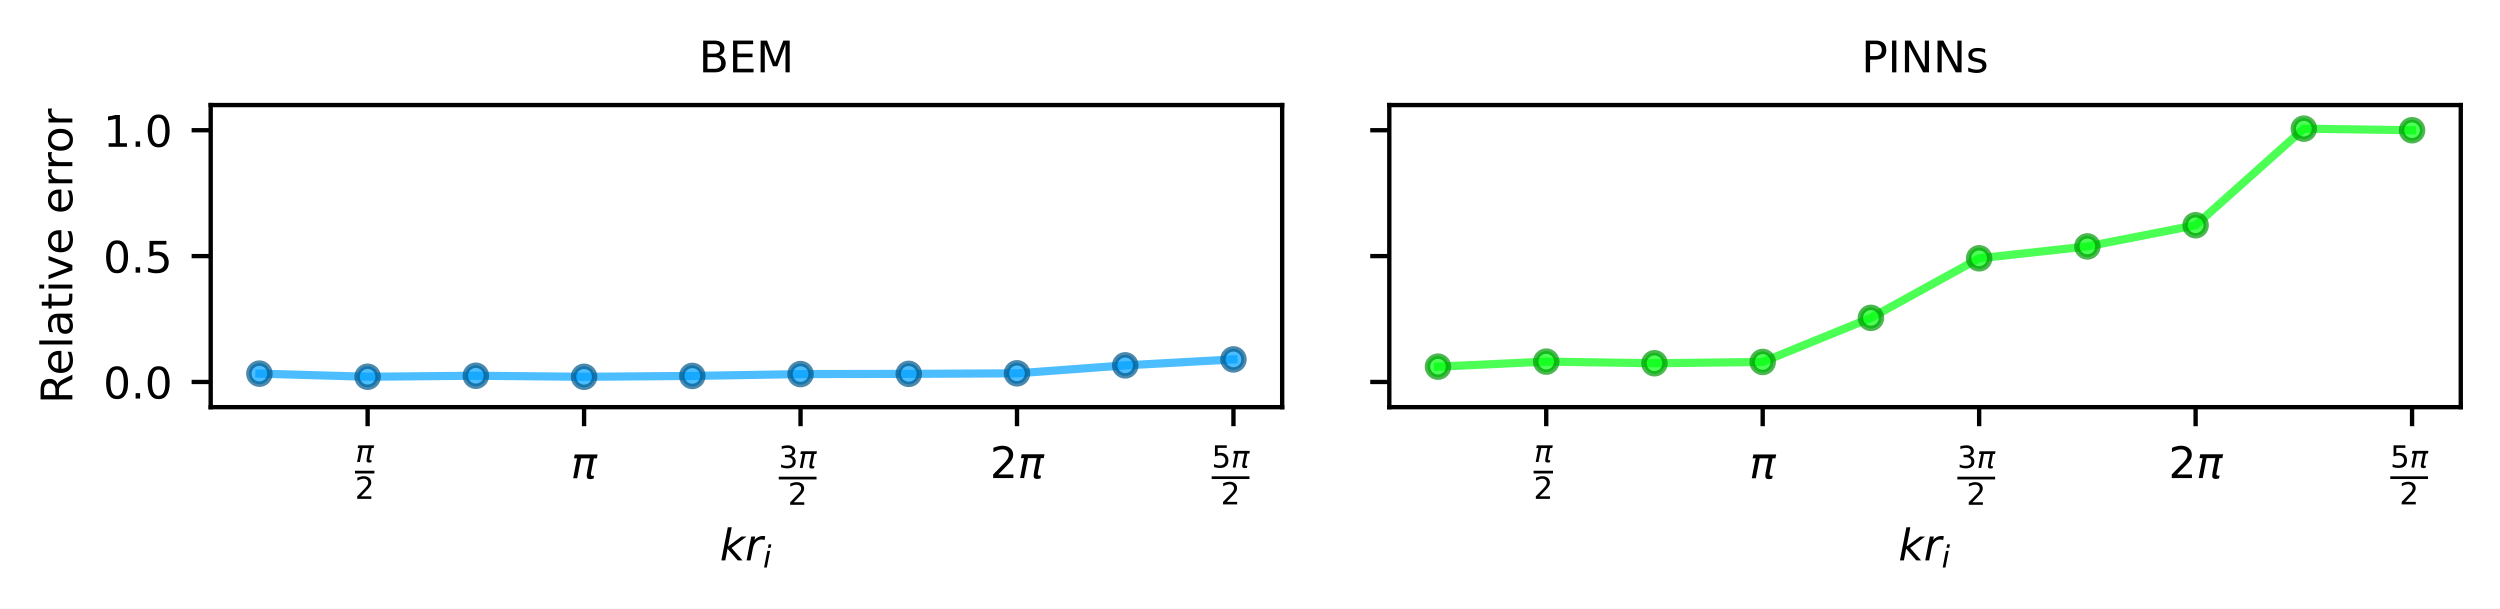
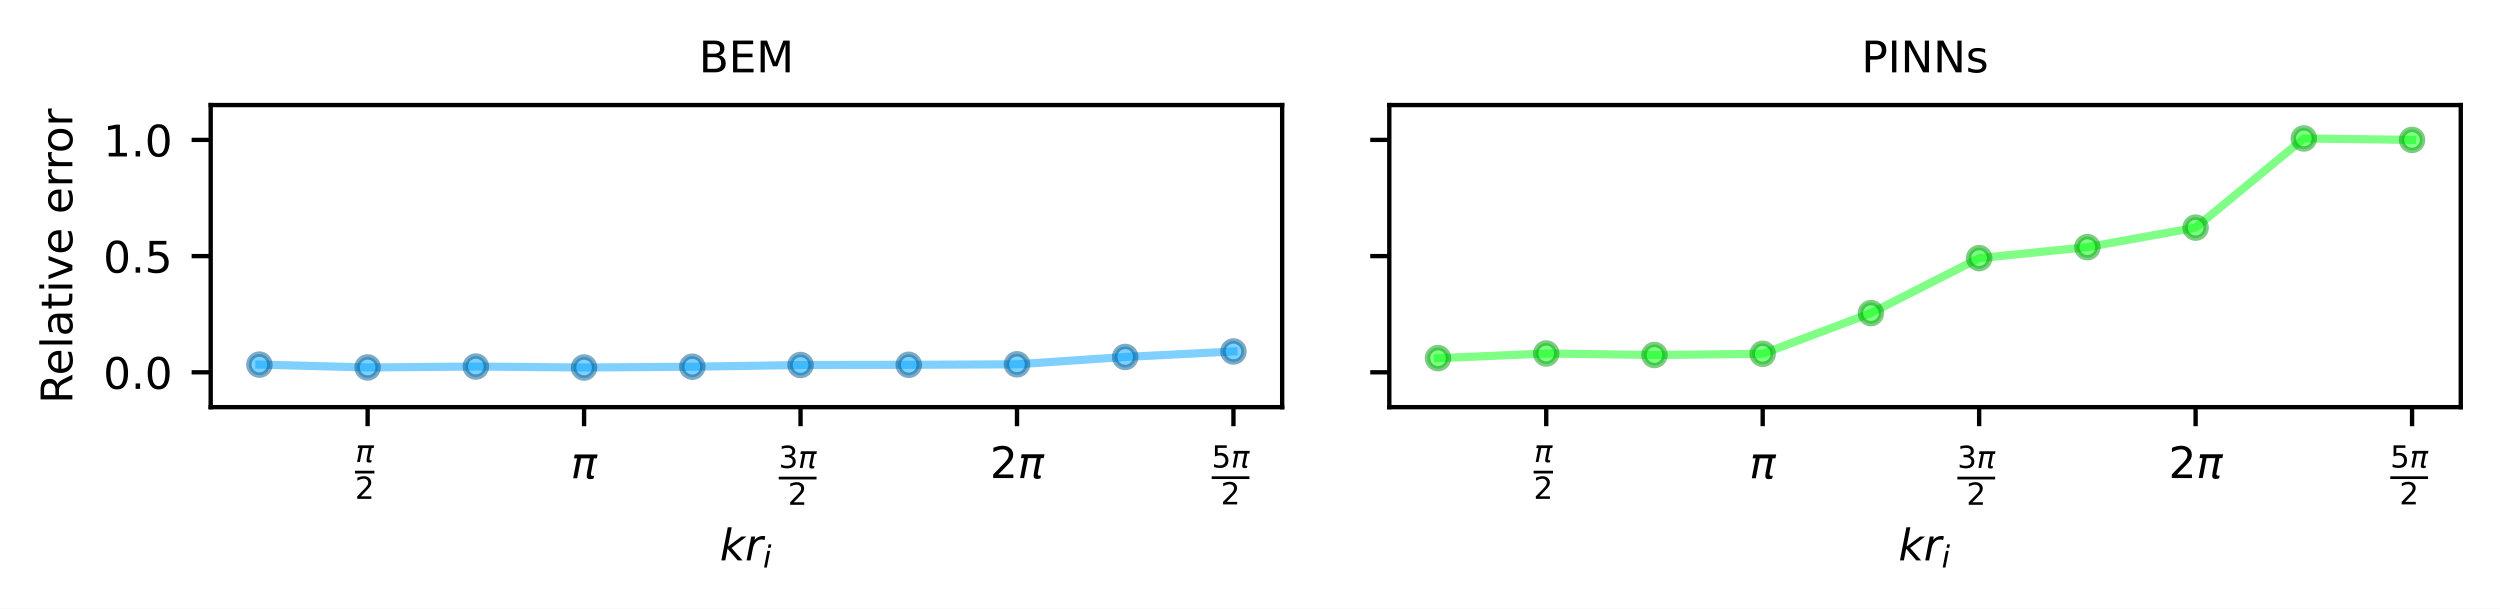
<svg xmlns="http://www.w3.org/2000/svg" xmlns:xlink="http://www.w3.org/1999/xlink" width="458.785pt" height="111.701pt" viewBox="0 0 458.785 111.701" version="1.1">
  <defs>
    <style type="text/css">*{stroke-linejoin: round; stroke-linecap: butt}</style>
  </defs>
  <g id="figure_1">
    <g id="patch_1">
      <path d="M 0 111.701  L 458.785 111.701  L 458.785 0  L 0 0  z " style="fill: #ffffff" />
    </g>
    <g id="axes_1">
      <g id="patch_2">
        <path d="M 38.665 74.719  L 235.294 74.719  L 235.294 19.279  L 38.665 19.279  z " style="fill: #ffffff" />
      </g>
      <g id="line2d_1">
-         <path d="M 47.603 68.569  L 67.464 69.138  L 87.326 68.955  L 107.187 69.147  L 127.049 68.989  L 146.91 68.649  L 166.771 68.61  L 186.633 68.51  L 206.494 67.047  L 226.356 65.956  " clip-path="url(#p83d63724ca)" style="fill: none; stroke: #00a2ff; stroke-opacity: 0.7; stroke-width: 1.5; stroke-linecap: square" />
+         <path d="M 47.603 66.909  L 67.464 67.435  L 87.326 67.266  L 107.187 67.444  L 127.049 67.297  L 146.91 66.983  L 166.771 66.947  L 186.633 66.855  L 206.494 65.505  L 226.356 64.498  " clip-path="url(#p2b4eb6dd95)" style="fill: none; stroke: #00a2ff; stroke-opacity: 0.5; stroke-width: 1.5; stroke-linecap: square" />
      </g>
      <g id="matplotlib.axis_1">
        <g id="xtick_1">
          <g id="line2d_2">
            <defs>
-               <path id="m0027dcd710" d="M 0 0  L 0 3.5  " style="stroke: #000000; stroke-width: 0.8" />
+               <path id="mf0b4c2362c" d="M 0 0  L 0 3.5  " style="stroke: #000000; stroke-width: 0.8" />
            </defs>
            <g>
-               <use xlink:href="#m0027dcd710" x="67.464" y="74.719" style="stroke: #000000; stroke-width: 0.8" />
+               <use xlink:href="#mf0b4c2362c" x="67.464" y="74.719" style="stroke: #000000; stroke-width: 0.8" />
            </g>
          </g>
          <g id="text_1">
            <g transform="translate(65.14413 88.43875) scale(0.08 -0.08)">
              <defs>
                <path id="DejaVuSans-Oblique-3c0" d="M 584 3500  L 3938 3500  L 3825 2925  L 3384 2925  L 2966 775  Q 2922 550 2981 450  Q 3038 353 3209 353  Q 3256 353 3325 363  Q 3397 369 3419 372  L 3338 -44  Q 3222 -84 3103 -103  Q 2981 -122 2866 -122  Q 2491 -122 2388 81  Q 2284 288 2391 838  L 2797 2925  L 1506 2925  L 938 0  L 350 0  L 919 2925  L 472 2925  L 584 3500  z " transform="scale(0.015625)" />
                <path id="DejaVuSans-32" d="M 1228 531  L 3431 531  L 3431 0  L 469 0  L 469 531  Q 828 903 1448 1529  Q 2069 2156 2228 2338  Q 2531 2678 2651 2914  Q 2772 3150 2772 3378  Q 2772 3750 2511 3984  Q 2250 4219 1831 4219  Q 1534 4219 1204 4116  Q 875 4013 500 3803  L 500 4441  Q 881 4594 1212 4672  Q 1544 4750 1819 4750  Q 2544 4750 2975 4387  Q 3406 4025 3406 3419  Q 3406 3131 3298 2873  Q 3191 2616 2906 2266  Q 2828 2175 2409 1742  Q 1991 1309 1228 531  z " transform="scale(0.015625)" />
              </defs>
              <use xlink:href="#DejaVuSans-Oblique-3c0" transform="translate(1 45.71875) scale(0.7)" />
              <use xlink:href="#DejaVuSans-32" transform="translate(0 -38.81875) scale(0.7)" />
              <path d="M 0 19.384  L 0 25.634  L 44.536 25.634  L 44.536 19.384  L 0 19.384  z " />
            </g>
          </g>
        </g>
        <g id="xtick_2">
          <g id="line2d_3">
            <g>
-               <use xlink:href="#m0027dcd710" x="107.187" y="74.719" style="stroke: #000000; stroke-width: 0.8" />
+               <use xlink:href="#mf0b4c2362c" x="107.187" y="74.719" style="stroke: #000000; stroke-width: 0.8" />
            </g>
          </g>
          <g id="text_2">
            <g transform="translate(104.7471 87.7975) scale(0.08 -0.08)">
              <use xlink:href="#DejaVuSans-Oblique-3c0" transform="translate(0 0.3125)" />
            </g>
          </g>
        </g>
        <g id="xtick_3">
          <g id="line2d_4">
            <g>
-               <use xlink:href="#m0027dcd710" x="146.91" y="74.719" style="stroke: #000000; stroke-width: 0.8" />
+               <use xlink:href="#mf0b4c2362c" x="146.91" y="74.719" style="stroke: #000000; stroke-width: 0.8" />
            </g>
          </g>
          <g id="text_3">
            <g transform="translate(142.91 89.55875) scale(0.08 -0.08)">
              <defs>
                <path id="DejaVuSans-33" d="M 2597 2516  Q 3050 2419 3304 2112  Q 3559 1806 3559 1356  Q 3559 666 3084 287  Q 2609 -91 1734 -91  Q 1441 -91 1130 -33  Q 819 25 488 141  L 488 750  Q 750 597 1062 519  Q 1375 441 1716 441  Q 2309 441 2620 675  Q 2931 909 2931 1356  Q 2931 1769 2642 2001  Q 2353 2234 1838 2234  L 1294 2234  L 1294 2753  L 1863 2753  Q 2328 2753 2575 2939  Q 2822 3125 2822 3475  Q 2822 3834 2567 4026  Q 2313 4219 1838 4219  Q 1578 4219 1281 4162  Q 984 4106 628 3988  L 628 4550  Q 988 4650 1302 4700  Q 1616 4750 1894 4750  Q 2613 4750 3031 4423  Q 3450 4097 3450 3541  Q 3450 3153 3228 2886  Q 3006 2619 2597 2516  z " transform="scale(0.015625)" />
              </defs>
              <use xlink:href="#DejaVuSans-33" transform="translate(0 46.04688) scale(0.7)" />
              <use xlink:href="#DejaVuSans-Oblique-3c0" transform="translate(44.53613 46.04688) scale(0.7)" />
              <use xlink:href="#DejaVuSans-32" transform="translate(21 -38.49063) scale(0.7)" />
              <path d="M 0 19.712  L 0 25.962  L 86.68 25.962  L 86.68 19.712  L 0 19.712  z " />
            </g>
          </g>
        </g>
        <g id="xtick_4">
          <g id="line2d_5">
            <g>
-               <use xlink:href="#m0027dcd710" x="186.633" y="74.719" style="stroke: #000000; stroke-width: 0.8" />
+               <use xlink:href="#mf0b4c2362c" x="186.633" y="74.719" style="stroke: #000000; stroke-width: 0.8" />
            </g>
          </g>
          <g id="text_4">
            <g transform="translate(181.673 87.7975) scale(0.08 -0.08)">
              <use xlink:href="#DejaVuSans-32" transform="translate(0 0.78125)" />
              <use xlink:href="#DejaVuSans-Oblique-3c0" transform="translate(63.62305 0.78125)" />
            </g>
          </g>
        </g>
        <g id="xtick_5">
          <g id="line2d_6">
            <g>
-               <use xlink:href="#m0027dcd710" x="226.356" y="74.719" style="stroke: #000000; stroke-width: 0.8" />
+               <use xlink:href="#mf0b4c2362c" x="226.356" y="74.719" style="stroke: #000000; stroke-width: 0.8" />
            </g>
          </g>
          <g id="text_5">
            <g transform="translate(222.3559 89.47875) scale(0.08 -0.08)">
              <defs>
                <path id="DejaVuSans-35" d="M 691 4666  L 3169 4666  L 3169 4134  L 1269 4134  L 1269 2991  Q 1406 3038 1543 3061  Q 1681 3084 1819 3084  Q 2600 3084 3056 2656  Q 3513 2228 3513 1497  Q 3513 744 3044 326  Q 2575 -91 1722 -91  Q 1428 -91 1123 -41  Q 819 9 494 109  L 494 744  Q 775 591 1075 516  Q 1375 441 1709 441  Q 2250 441 2565 725  Q 2881 1009 2881 1497  Q 2881 1984 2565 2268  Q 2250 2553 1709 2553  Q 1456 2553 1204 2497  Q 953 2441 691 2322  L 691 4666  z " transform="scale(0.015625)" />
              </defs>
              <use xlink:href="#DejaVuSans-35" transform="translate(0 45.96563) scale(0.7)" />
              <use xlink:href="#DejaVuSans-Oblique-3c0" transform="translate(44.53613 45.96563) scale(0.7)" />
              <use xlink:href="#DejaVuSans-32" transform="translate(21 -38.57187) scale(0.7)" />
              <path d="M 0 19.631  L 0 25.881  L 86.68 25.881  L 86.68 19.631  L 0 19.631  z " />
            </g>
          </g>
        </g>
        <g id="text_6">
          <g transform="translate(132.0993 102.8375) scale(0.08 -0.08)">
            <defs>
              <path id="DejaVuSans-Oblique-6b" d="M 1172 4863  L 1747 4863  L 1197 2028  L 3169 3500  L 3916 3500  L 1716 1825  L 3322 0  L 2625 0  L 1131 1709  L 800 0  L 225 0  L 1172 4863  z " transform="scale(0.015625)" />
              <path id="DejaVuSans-Oblique-72" d="M 2853 2969  Q 2766 3016 2653 3041  Q 2541 3066 2413 3066  Q 1953 3066 1609 2717  Q 1266 2369 1153 1784  L 800 0  L 225 0  L 909 3500  L 1484 3500  L 1375 2956  Q 1603 3259 1920 3421  Q 2238 3584 2597 3584  Q 2691 3584 2781 3573  Q 2872 3563 2963 3538  L 2853 2969  z " transform="scale(0.015625)" />
              <path id="DejaVuSans-Oblique-69" d="M 1172 4863  L 1747 4863  L 1606 4134  L 1031 4134  L 1172 4863  z M 909 3500  L 1484 3500  L 800 0  L 225 0  L 909 3500  z " transform="scale(0.015625)" />
            </defs>
            <use xlink:href="#DejaVuSans-Oblique-6b" transform="translate(0 0.015625)" />
            <use xlink:href="#DejaVuSans-Oblique-72" transform="translate(57.91016 0.015625)" />
            <use xlink:href="#DejaVuSans-Oblique-69" transform="translate(99.02344 -16.39062) scale(0.7)" />
          </g>
        </g>
      </g>
      <g id="matplotlib.axis_2">
        <g id="ytick_1">
          <g id="line2d_7">
            <defs>
-               <path id="me4d49abcf4" d="M 0 0  L -3.5 0  " style="stroke: #000000; stroke-width: 0.8" />
+               <path id="m0008bb43d4" d="M 0 0  L -3.5 0  " style="stroke: #000000; stroke-width: 0.8" />
            </defs>
            <g>
-               <use xlink:href="#me4d49abcf4" x="38.665" y="70.099" style="stroke: #000000; stroke-width: 0.8" />
+               <use xlink:href="#m0008bb43d4" x="38.665" y="68.322" style="stroke: #000000; stroke-width: 0.8" />
            </g>
          </g>
          <g id="text_7">
-             <g transform="translate(18.9425 73.13813) scale(0.08 -0.08)">
+             <g transform="translate(18.9425 71.3612) scale(0.08 -0.08)">
              <defs>
                <path id="DejaVuSans-30" d="M 2034 4250  Q 1547 4250 1301 3770  Q 1056 3291 1056 2328  Q 1056 1369 1301 889  Q 1547 409 2034 409  Q 2525 409 2770 889  Q 3016 1369 3016 2328  Q 3016 3291 2770 3770  Q 2525 4250 2034 4250  z M 2034 4750  Q 2819 4750 3233 4129  Q 3647 3509 3647 2328  Q 3647 1150 3233 529  Q 2819 -91 2034 -91  Q 1250 -91 836 529  Q 422 1150 422 2328  Q 422 3509 836 4129  Q 1250 4750 2034 4750  z " transform="scale(0.015625)" />
                <path id="DejaVuSans-2e" d="M 684 794  L 1344 794  L 1344 0  L 684 0  L 684 794  z " transform="scale(0.015625)" />
              </defs>
              <use xlink:href="#DejaVuSans-30" />
              <use xlink:href="#DejaVuSans-2e" x="63.623" />
              <use xlink:href="#DejaVuSans-30" x="95.41" />
            </g>
          </g>
        </g>
        <g id="ytick_2">
          <g id="line2d_8">
            <g>
-               <use xlink:href="#me4d49abcf4" x="38.665" y="46.999" style="stroke: #000000; stroke-width: 0.8" />
+               <use xlink:href="#m0008bb43d4" x="38.665" y="46.999" style="stroke: #000000; stroke-width: 0.8" />
            </g>
          </g>
          <g id="text_8">
            <g transform="translate(18.9425 50.03813) scale(0.08 -0.08)">
              <use xlink:href="#DejaVuSans-30" />
              <use xlink:href="#DejaVuSans-2e" x="63.623" />
              <use xlink:href="#DejaVuSans-35" x="95.41" />
            </g>
          </g>
        </g>
        <g id="ytick_3">
          <g id="line2d_9">
            <g>
-               <use xlink:href="#me4d49abcf4" x="38.665" y="23.899" style="stroke: #000000; stroke-width: 0.8" />
+               <use xlink:href="#m0008bb43d4" x="38.665" y="25.676" style="stroke: #000000; stroke-width: 0.8" />
            </g>
          </g>
          <g id="text_9">
-             <g transform="translate(18.9425 26.93812) scale(0.08 -0.08)">
+             <g transform="translate(18.9425 28.71505) scale(0.08 -0.08)">
              <defs>
                <path id="DejaVuSans-31" d="M 794 531  L 1825 531  L 1825 4091  L 703 3866  L 703 4441  L 1819 4666  L 2450 4666  L 2450 531  L 3481 531  L 3481 0  L 794 0  L 794 531  z " transform="scale(0.015625)" />
              </defs>
              <use xlink:href="#DejaVuSans-31" />
              <use xlink:href="#DejaVuSans-2e" x="63.623" />
              <use xlink:href="#DejaVuSans-30" x="95.41" />
            </g>
          </g>
        </g>
        <g id="text_10">
          <g transform="translate(13.27875 74.08312) rotate(-90) scale(0.08 -0.08)">
            <defs>
              <path id="DejaVuSans-52" d="M 2841 2188  Q 3044 2119 3236 1894  Q 3428 1669 3622 1275  L 4263 0  L 3584 0  L 2988 1197  Q 2756 1666 2539 1819  Q 2322 1972 1947 1972  L 1259 1972  L 1259 0  L 628 0  L 628 4666  L 2053 4666  Q 2853 4666 3247 4331  Q 3641 3997 3641 3322  Q 3641 2881 3436 2590  Q 3231 2300 2841 2188  z M 1259 4147  L 1259 2491  L 2053 2491  Q 2509 2491 2742 2702  Q 2975 2913 2975 3322  Q 2975 3731 2742 3939  Q 2509 4147 2053 4147  L 1259 4147  z " transform="scale(0.015625)" />
              <path id="DejaVuSans-65" d="M 3597 1894  L 3597 1613  L 953 1613  Q 991 1019 1311 708  Q 1631 397 2203 397  Q 2534 397 2845 478  Q 3156 559 3463 722  L 3463 178  Q 3153 47 2828 -22  Q 2503 -91 2169 -91  Q 1331 -91 842 396  Q 353 884 353 1716  Q 353 2575 817 3079  Q 1281 3584 2069 3584  Q 2775 3584 3186 3129  Q 3597 2675 3597 1894  z M 3022 2063  Q 3016 2534 2758 2815  Q 2500 3097 2075 3097  Q 1594 3097 1305 2825  Q 1016 2553 972 2059  L 3022 2063  z " transform="scale(0.015625)" />
              <path id="DejaVuSans-6c" d="M 603 4863  L 1178 4863  L 1178 0  L 603 0  L 603 4863  z " transform="scale(0.015625)" />
              <path id="DejaVuSans-61" d="M 2194 1759  Q 1497 1759 1228 1600  Q 959 1441 959 1056  Q 959 750 1161 570  Q 1363 391 1709 391  Q 2188 391 2477 730  Q 2766 1069 2766 1631  L 2766 1759  L 2194 1759  z M 3341 1997  L 3341 0  L 2766 0  L 2766 531  Q 2569 213 2275 61  Q 1981 -91 1556 -91  Q 1019 -91 701 211  Q 384 513 384 1019  Q 384 1609 779 1909  Q 1175 2209 1959 2209  L 2766 2209  L 2766 2266  Q 2766 2663 2505 2880  Q 2244 3097 1772 3097  Q 1472 3097 1187 3025  Q 903 2953 641 2809  L 641 3341  Q 956 3463 1253 3523  Q 1550 3584 1831 3584  Q 2591 3584 2966 3190  Q 3341 2797 3341 1997  z " transform="scale(0.015625)" />
              <path id="DejaVuSans-74" d="M 1172 4494  L 1172 3500  L 2356 3500  L 2356 3053  L 1172 3053  L 1172 1153  Q 1172 725 1289 603  Q 1406 481 1766 481  L 2356 481  L 2356 0  L 1766 0  Q 1100 0 847 248  Q 594 497 594 1153  L 594 3053  L 172 3053  L 172 3500  L 594 3500  L 594 4494  L 1172 4494  z " transform="scale(0.015625)" />
              <path id="DejaVuSans-69" d="M 603 3500  L 1178 3500  L 1178 0  L 603 0  L 603 3500  z M 603 4863  L 1178 4863  L 1178 4134  L 603 4134  L 603 4863  z " transform="scale(0.015625)" />
              <path id="DejaVuSans-76" d="M 191 3500  L 800 3500  L 1894 563  L 2988 3500  L 3597 3500  L 2284 0  L 1503 0  L 191 3500  z " transform="scale(0.015625)" />
              <path id="DejaVuSans-20" transform="scale(0.015625)" />
              <path id="DejaVuSans-72" d="M 2631 2963  Q 2534 3019 2420 3045  Q 2306 3072 2169 3072  Q 1681 3072 1420 2755  Q 1159 2438 1159 1844  L 1159 0  L 581 0  L 581 3500  L 1159 3500  L 1159 2956  Q 1341 3275 1631 3429  Q 1922 3584 2338 3584  Q 2397 3584 2469 3576  Q 2541 3569 2628 3553  L 2631 2963  z " transform="scale(0.015625)" />
              <path id="DejaVuSans-6f" d="M 1959 3097  Q 1497 3097 1228 2736  Q 959 2375 959 1747  Q 959 1119 1226 758  Q 1494 397 1959 397  Q 2419 397 2687 759  Q 2956 1122 2956 1747  Q 2956 2369 2687 2733  Q 2419 3097 1959 3097  z M 1959 3584  Q 2709 3584 3137 3096  Q 3566 2609 3566 1747  Q 3566 888 3137 398  Q 2709 -91 1959 -91  Q 1206 -91 779 398  Q 353 888 353 1747  Q 353 2609 779 3096  Q 1206 3584 1959 3584  z " transform="scale(0.015625)" />
            </defs>
            <use xlink:href="#DejaVuSans-52" />
            <use xlink:href="#DejaVuSans-65" x="64.982" />
            <use xlink:href="#DejaVuSans-6c" x="126.506" />
            <use xlink:href="#DejaVuSans-61" x="154.289" />
            <use xlink:href="#DejaVuSans-74" x="215.568" />
            <use xlink:href="#DejaVuSans-69" x="254.777" />
            <use xlink:href="#DejaVuSans-76" x="282.561" />
            <use xlink:href="#DejaVuSans-65" x="341.74" />
            <use xlink:href="#DejaVuSans-20" x="403.264" />
            <use xlink:href="#DejaVuSans-65" x="435.051" />
            <use xlink:href="#DejaVuSans-72" x="496.574" />
            <use xlink:href="#DejaVuSans-72" x="535.938" />
            <use xlink:href="#DejaVuSans-6f" x="574.801" />
            <use xlink:href="#DejaVuSans-72" x="635.982" />
          </g>
        </g>
      </g>
      <g id="PathCollection_1">
        <defs>
-           <path id="md3397519d8" d="M 0 1.936  C 0.514 1.936 1.006 1.732 1.369 1.369  C 1.732 1.006 1.936 0.514 1.936 0  C 1.936 -0.514 1.732 -1.006 1.369 -1.369  C 1.006 -1.732 0.514 -1.936 0 -1.936  C -0.514 -1.936 -1.006 -1.732 -1.369 -1.369  C -1.732 -1.006 -1.936 -0.514 -1.936 0  C -1.936 0.514 -1.732 1.006 -1.369 1.369  C -1.006 1.732 -0.514 1.936 0 1.936  z " style="stroke: #00578a; stroke-opacity: 0.7" />
+           <path id="m167687587a" d="M 0 1.936  C 0.514 1.936 1.006 1.732 1.369 1.369  C 1.732 1.006 1.936 0.514 1.936 0  C 1.936 -0.514 1.732 -1.006 1.369 -1.369  C 1.006 -1.732 0.514 -1.936 0 -1.936  C -0.514 -1.936 -1.006 -1.732 -1.369 -1.369  C -1.732 -1.006 -1.936 -0.514 -1.936 0  C -1.936 0.514 -1.732 1.006 -1.369 1.369  C -1.006 1.732 -0.514 1.936 0 1.936  z " style="stroke: #00578a; stroke-opacity: 0.5" />
        </defs>
-         <g clip-path="url(#p83d63724ca)">
-           <use xlink:href="#md3397519d8" x="47.603" y="68.569" style="fill: #00a2ff; fill-opacity: 0.7; stroke: #00578a; stroke-opacity: 0.7" />
-           <use xlink:href="#md3397519d8" x="67.464" y="69.138" style="fill: #00a2ff; fill-opacity: 0.7; stroke: #00578a; stroke-opacity: 0.7" />
-           <use xlink:href="#md3397519d8" x="87.326" y="68.955" style="fill: #00a2ff; fill-opacity: 0.7; stroke: #00578a; stroke-opacity: 0.7" />
-           <use xlink:href="#md3397519d8" x="107.187" y="69.147" style="fill: #00a2ff; fill-opacity: 0.7; stroke: #00578a; stroke-opacity: 0.7" />
-           <use xlink:href="#md3397519d8" x="127.049" y="68.989" style="fill: #00a2ff; fill-opacity: 0.7; stroke: #00578a; stroke-opacity: 0.7" />
-           <use xlink:href="#md3397519d8" x="146.91" y="68.649" style="fill: #00a2ff; fill-opacity: 0.7; stroke: #00578a; stroke-opacity: 0.7" />
-           <use xlink:href="#md3397519d8" x="166.771" y="68.61" style="fill: #00a2ff; fill-opacity: 0.7; stroke: #00578a; stroke-opacity: 0.7" />
-           <use xlink:href="#md3397519d8" x="186.633" y="68.51" style="fill: #00a2ff; fill-opacity: 0.7; stroke: #00578a; stroke-opacity: 0.7" />
-           <use xlink:href="#md3397519d8" x="206.494" y="67.047" style="fill: #00a2ff; fill-opacity: 0.7; stroke: #00578a; stroke-opacity: 0.7" />
-           <use xlink:href="#md3397519d8" x="226.356" y="65.956" style="fill: #00a2ff; fill-opacity: 0.7; stroke: #00578a; stroke-opacity: 0.7" />
+         <g clip-path="url(#p2b4eb6dd95)">
+           <use xlink:href="#m167687587a" x="47.603" y="66.909" style="fill: #00a2ff; fill-opacity: 0.5; stroke: #00578a; stroke-opacity: 0.5" />
+           <use xlink:href="#m167687587a" x="67.464" y="67.435" style="fill: #00a2ff; fill-opacity: 0.5; stroke: #00578a; stroke-opacity: 0.5" />
+           <use xlink:href="#m167687587a" x="87.326" y="67.266" style="fill: #00a2ff; fill-opacity: 0.5; stroke: #00578a; stroke-opacity: 0.5" />
+           <use xlink:href="#m167687587a" x="107.187" y="67.444" style="fill: #00a2ff; fill-opacity: 0.5; stroke: #00578a; stroke-opacity: 0.5" />
+           <use xlink:href="#m167687587a" x="127.049" y="67.297" style="fill: #00a2ff; fill-opacity: 0.5; stroke: #00578a; stroke-opacity: 0.5" />
+           <use xlink:href="#m167687587a" x="146.91" y="66.983" style="fill: #00a2ff; fill-opacity: 0.5; stroke: #00578a; stroke-opacity: 0.5" />
+           <use xlink:href="#m167687587a" x="166.771" y="66.947" style="fill: #00a2ff; fill-opacity: 0.5; stroke: #00578a; stroke-opacity: 0.5" />
+           <use xlink:href="#m167687587a" x="186.633" y="66.855" style="fill: #00a2ff; fill-opacity: 0.5; stroke: #00578a; stroke-opacity: 0.5" />
+           <use xlink:href="#m167687587a" x="206.494" y="65.505" style="fill: #00a2ff; fill-opacity: 0.5; stroke: #00578a; stroke-opacity: 0.5" />
+           <use xlink:href="#m167687587a" x="226.356" y="64.498" style="fill: #00a2ff; fill-opacity: 0.5; stroke: #00578a; stroke-opacity: 0.5" />
        </g>
      </g>
      <g id="patch_3">
        <path d="M 38.665 74.719  L 38.665 19.279  " style="fill: none; stroke: #000000; stroke-width: 0.8; stroke-linejoin: miter; stroke-linecap: square" />
      </g>
      <g id="patch_4">
        <path d="M 235.294 74.719  L 235.294 19.279  " style="fill: none; stroke: #000000; stroke-width: 0.8; stroke-linejoin: miter; stroke-linecap: square" />
      </g>
      <g id="patch_5">
        <path d="M 38.665 74.719  L 235.294 74.719  " style="fill: none; stroke: #000000; stroke-width: 0.8; stroke-linejoin: miter; stroke-linecap: square" />
      </g>
      <g id="patch_6">
        <path d="M 38.665 19.279  L 235.294 19.279  " style="fill: none; stroke: #000000; stroke-width: 0.8; stroke-linejoin: miter; stroke-linecap: square" />
      </g>
      <g id="text_11">
        <g transform="translate(128.2562 13.27875) scale(0.08 -0.08)">
          <defs>
            <path id="DejaVuSans-42" d="M 1259 2228  L 1259 519  L 2272 519  Q 2781 519 3026 730  Q 3272 941 3272 1375  Q 3272 1813 3026 2020  Q 2781 2228 2272 2228  L 1259 2228  z M 1259 4147  L 1259 2741  L 2194 2741  Q 2656 2741 2882 2914  Q 3109 3088 3109 3444  Q 3109 3797 2882 3972  Q 2656 4147 2194 4147  L 1259 4147  z M 628 4666  L 2241 4666  Q 2963 4666 3353 4366  Q 3744 4066 3744 3513  Q 3744 3084 3544 2831  Q 3344 2578 2956 2516  Q 3422 2416 3680 2098  Q 3938 1781 3938 1306  Q 3938 681 3513 340  Q 3088 0 2303 0  L 628 0  L 628 4666  z " transform="scale(0.015625)" />
            <path id="DejaVuSans-45" d="M 628 4666  L 3578 4666  L 3578 4134  L 1259 4134  L 1259 2753  L 3481 2753  L 3481 2222  L 1259 2222  L 1259 531  L 3634 531  L 3634 0  L 628 0  L 628 4666  z " transform="scale(0.015625)" />
            <path id="DejaVuSans-4d" d="M 628 4666  L 1569 4666  L 2759 1491  L 3956 4666  L 4897 4666  L 4897 0  L 4281 0  L 4281 4097  L 3078 897  L 2444 897  L 1241 4097  L 1241 0  L 628 0  L 628 4666  z " transform="scale(0.015625)" />
          </defs>
          <use xlink:href="#DejaVuSans-42" />
          <use xlink:href="#DejaVuSans-45" x="68.604" />
          <use xlink:href="#DejaVuSans-4d" x="131.787" />
        </g>
      </g>
    </g>
    <g id="axes_2">
      <g id="patch_7">
        <path d="M 254.956 74.719  L 451.585 74.719  L 451.585 19.279  L 254.956 19.279  z " style="fill: #ffffff" />
      </g>
      <g id="line2d_10">
-         <path d="M 263.894 67.286  L 283.756 66.362  L 303.617 66.662  L 323.479 66.424  L 343.34 58.332  L 363.201 47.402  L 383.063 45.218  L 402.924 41.336  L 422.786 23.61  L 442.647 23.901  " clip-path="url(#p08909d598a)" style="fill: none; stroke: #00ff0d; stroke-opacity: 0.7; stroke-width: 1.5; stroke-linecap: square" />
+         <path d="M 263.894 65.726  L 283.756 64.872  L 303.617 65.149  L 323.479 64.93  L 343.34 57.46  L 363.201 47.371  L 383.063 45.355  L 402.924 41.772  L 422.786 25.409  L 442.647 25.677  " clip-path="url(#pa7b58b82d7)" style="fill: none; stroke: #00ff0d; stroke-opacity: 0.5; stroke-width: 1.5; stroke-linecap: square" />
      </g>
      <g id="matplotlib.axis_3">
        <g id="xtick_6">
          <g id="line2d_11">
            <g>
-               <use xlink:href="#m0027dcd710" x="283.756" y="74.719" style="stroke: #000000; stroke-width: 0.8" />
+               <use xlink:href="#mf0b4c2362c" x="283.756" y="74.719" style="stroke: #000000; stroke-width: 0.8" />
            </g>
          </g>
          <g id="text_12">
            <g transform="translate(281.4356 88.43875) scale(0.08 -0.08)">
              <use xlink:href="#DejaVuSans-Oblique-3c0" transform="translate(1 45.71875) scale(0.7)" />
              <use xlink:href="#DejaVuSans-32" transform="translate(0 -38.81875) scale(0.7)" />
              <path d="M 0 19.384  L 0 25.634  L 44.536 25.634  L 44.536 19.384  L 0 19.384  z " />
            </g>
          </g>
        </g>
        <g id="xtick_7">
          <g id="line2d_12">
            <g>
-               <use xlink:href="#m0027dcd710" x="323.479" y="74.719" style="stroke: #000000; stroke-width: 0.8" />
+               <use xlink:href="#mf0b4c2362c" x="323.479" y="74.719" style="stroke: #000000; stroke-width: 0.8" />
            </g>
          </g>
          <g id="text_13">
            <g transform="translate(321.0385 87.7975) scale(0.08 -0.08)">
              <use xlink:href="#DejaVuSans-Oblique-3c0" transform="translate(0 0.3125)" />
            </g>
          </g>
        </g>
        <g id="xtick_8">
          <g id="line2d_13">
            <g>
-               <use xlink:href="#m0027dcd710" x="363.201" y="74.719" style="stroke: #000000; stroke-width: 0.8" />
+               <use xlink:href="#mf0b4c2362c" x="363.201" y="74.719" style="stroke: #000000; stroke-width: 0.8" />
            </g>
          </g>
          <g id="text_14">
            <g transform="translate(359.2015 89.55875) scale(0.08 -0.08)">
              <use xlink:href="#DejaVuSans-33" transform="translate(0 46.04688) scale(0.7)" />
              <use xlink:href="#DejaVuSans-Oblique-3c0" transform="translate(44.53613 46.04688) scale(0.7)" />
              <use xlink:href="#DejaVuSans-32" transform="translate(21 -38.49063) scale(0.7)" />
              <path d="M 0 19.712  L 0 25.962  L 86.68 25.962  L 86.68 19.712  L 0 19.712  z " />
            </g>
          </g>
        </g>
        <g id="xtick_9">
          <g id="line2d_14">
            <g>
-               <use xlink:href="#m0027dcd710" x="402.924" y="74.719" style="stroke: #000000; stroke-width: 0.8" />
+               <use xlink:href="#mf0b4c2362c" x="402.924" y="74.719" style="stroke: #000000; stroke-width: 0.8" />
            </g>
          </g>
          <g id="text_15">
            <g transform="translate(397.9644 87.7975) scale(0.08 -0.08)">
              <use xlink:href="#DejaVuSans-32" transform="translate(0 0.78125)" />
              <use xlink:href="#DejaVuSans-Oblique-3c0" transform="translate(63.62305 0.78125)" />
            </g>
          </g>
        </g>
        <g id="xtick_10">
          <g id="line2d_15">
            <g>
-               <use xlink:href="#m0027dcd710" x="442.647" y="74.719" style="stroke: #000000; stroke-width: 0.8" />
+               <use xlink:href="#mf0b4c2362c" x="442.647" y="74.719" style="stroke: #000000; stroke-width: 0.8" />
            </g>
          </g>
          <g id="text_16">
            <g transform="translate(438.6473 89.47875) scale(0.08 -0.08)">
              <use xlink:href="#DejaVuSans-35" transform="translate(0 45.96563) scale(0.7)" />
              <use xlink:href="#DejaVuSans-Oblique-3c0" transform="translate(44.53613 45.96563) scale(0.7)" />
              <use xlink:href="#DejaVuSans-32" transform="translate(21 -38.57187) scale(0.7)" />
              <path d="M 0 19.631  L 0 25.881  L 86.68 25.881  L 86.68 19.631  L 0 19.631  z " />
            </g>
          </g>
        </g>
        <g id="text_17">
          <g transform="translate(348.3907 102.8375) scale(0.08 -0.08)">
            <use xlink:href="#DejaVuSans-Oblique-6b" transform="translate(0 0.015625)" />
            <use xlink:href="#DejaVuSans-Oblique-72" transform="translate(57.91016 0.015625)" />
            <use xlink:href="#DejaVuSans-Oblique-69" transform="translate(99.02344 -16.39062) scale(0.7)" />
          </g>
        </g>
      </g>
      <g id="matplotlib.axis_4">
        <g id="ytick_4">
          <g id="line2d_16">
            <g>
-               <use xlink:href="#me4d49abcf4" x="254.956" y="70.099" style="stroke: #000000; stroke-width: 0.8" />
+               <use xlink:href="#m0008bb43d4" x="254.956" y="68.322" style="stroke: #000000; stroke-width: 0.8" />
            </g>
          </g>
        </g>
        <g id="ytick_5">
          <g id="line2d_17">
            <g>
-               <use xlink:href="#me4d49abcf4" x="254.956" y="46.999" style="stroke: #000000; stroke-width: 0.8" />
+               <use xlink:href="#m0008bb43d4" x="254.956" y="46.999" style="stroke: #000000; stroke-width: 0.8" />
            </g>
          </g>
        </g>
        <g id="ytick_6">
          <g id="line2d_18">
            <g>
-               <use xlink:href="#me4d49abcf4" x="254.956" y="23.899" style="stroke: #000000; stroke-width: 0.8" />
+               <use xlink:href="#m0008bb43d4" x="254.956" y="25.676" style="stroke: #000000; stroke-width: 0.8" />
            </g>
          </g>
        </g>
      </g>
      <g id="PathCollection_2">
        <defs>
-           <path id="m6bbca69510" d="M 0 1.936  C 0.514 1.936 1.006 1.732 1.369 1.369  C 1.732 1.006 1.936 0.514 1.936 0  C 1.936 -0.514 1.732 -1.006 1.369 -1.369  C 1.006 -1.732 0.514 -1.936 0 -1.936  C -0.514 -1.936 -1.006 -1.732 -1.369 -1.369  C -1.732 -1.006 -1.936 -0.514 -1.936 0  C -1.936 0.514 -1.732 1.006 -1.369 1.369  C -1.006 1.732 -0.514 1.936 0 1.936  z " style="stroke: #009908; stroke-opacity: 0.7" />
+           <path id="m903cc3d1f6" d="M 0 1.936  C 0.514 1.936 1.006 1.732 1.369 1.369  C 1.732 1.006 1.936 0.514 1.936 0  C 1.936 -0.514 1.732 -1.006 1.369 -1.369  C 1.006 -1.732 0.514 -1.936 0 -1.936  C -0.514 -1.936 -1.006 -1.732 -1.369 -1.369  C -1.732 -1.006 -1.936 -0.514 -1.936 0  C -1.936 0.514 -1.732 1.006 -1.369 1.369  C -1.006 1.732 -0.514 1.936 0 1.936  z " style="stroke: #009908; stroke-opacity: 0.5" />
        </defs>
-         <g clip-path="url(#p08909d598a)">
-           <use xlink:href="#m6bbca69510" x="263.894" y="67.286" style="fill: #00ff0d; fill-opacity: 0.7; stroke: #009908; stroke-opacity: 0.7" />
-           <use xlink:href="#m6bbca69510" x="283.756" y="66.362" style="fill: #00ff0d; fill-opacity: 0.7; stroke: #009908; stroke-opacity: 0.7" />
-           <use xlink:href="#m6bbca69510" x="303.617" y="66.662" style="fill: #00ff0d; fill-opacity: 0.7; stroke: #009908; stroke-opacity: 0.7" />
-           <use xlink:href="#m6bbca69510" x="323.479" y="66.424" style="fill: #00ff0d; fill-opacity: 0.7; stroke: #009908; stroke-opacity: 0.7" />
-           <use xlink:href="#m6bbca69510" x="343.34" y="58.332" style="fill: #00ff0d; fill-opacity: 0.7; stroke: #009908; stroke-opacity: 0.7" />
-           <use xlink:href="#m6bbca69510" x="363.201" y="47.402" style="fill: #00ff0d; fill-opacity: 0.7; stroke: #009908; stroke-opacity: 0.7" />
-           <use xlink:href="#m6bbca69510" x="383.063" y="45.218" style="fill: #00ff0d; fill-opacity: 0.7; stroke: #009908; stroke-opacity: 0.7" />
-           <use xlink:href="#m6bbca69510" x="402.924" y="41.336" style="fill: #00ff0d; fill-opacity: 0.7; stroke: #009908; stroke-opacity: 0.7" />
-           <use xlink:href="#m6bbca69510" x="422.786" y="23.61" style="fill: #00ff0d; fill-opacity: 0.7; stroke: #009908; stroke-opacity: 0.7" />
-           <use xlink:href="#m6bbca69510" x="442.647" y="23.901" style="fill: #00ff0d; fill-opacity: 0.7; stroke: #009908; stroke-opacity: 0.7" />
+         <g clip-path="url(#pa7b58b82d7)">
+           <use xlink:href="#m903cc3d1f6" x="263.894" y="65.726" style="fill: #00ff0d; fill-opacity: 0.5; stroke: #009908; stroke-opacity: 0.5" />
+           <use xlink:href="#m903cc3d1f6" x="283.756" y="64.872" style="fill: #00ff0d; fill-opacity: 0.5; stroke: #009908; stroke-opacity: 0.5" />
+           <use xlink:href="#m903cc3d1f6" x="303.617" y="65.149" style="fill: #00ff0d; fill-opacity: 0.5; stroke: #009908; stroke-opacity: 0.5" />
+           <use xlink:href="#m903cc3d1f6" x="323.479" y="64.93" style="fill: #00ff0d; fill-opacity: 0.5; stroke: #009908; stroke-opacity: 0.5" />
+           <use xlink:href="#m903cc3d1f6" x="343.34" y="57.46" style="fill: #00ff0d; fill-opacity: 0.5; stroke: #009908; stroke-opacity: 0.5" />
+           <use xlink:href="#m903cc3d1f6" x="363.201" y="47.371" style="fill: #00ff0d; fill-opacity: 0.5; stroke: #009908; stroke-opacity: 0.5" />
+           <use xlink:href="#m903cc3d1f6" x="383.063" y="45.355" style="fill: #00ff0d; fill-opacity: 0.5; stroke: #009908; stroke-opacity: 0.5" />
+           <use xlink:href="#m903cc3d1f6" x="402.924" y="41.772" style="fill: #00ff0d; fill-opacity: 0.5; stroke: #009908; stroke-opacity: 0.5" />
+           <use xlink:href="#m903cc3d1f6" x="422.786" y="25.409" style="fill: #00ff0d; fill-opacity: 0.5; stroke: #009908; stroke-opacity: 0.5" />
+           <use xlink:href="#m903cc3d1f6" x="442.647" y="25.677" style="fill: #00ff0d; fill-opacity: 0.5; stroke: #009908; stroke-opacity: 0.5" />
        </g>
      </g>
      <g id="patch_8">
        <path d="M 254.956 74.719  L 254.956 19.279  " style="fill: none; stroke: #000000; stroke-width: 0.8; stroke-linejoin: miter; stroke-linecap: square" />
      </g>
      <g id="patch_9">
        <path d="M 451.585 74.719  L 451.585 19.279  " style="fill: none; stroke: #000000; stroke-width: 0.8; stroke-linejoin: miter; stroke-linecap: square" />
      </g>
      <g id="patch_10">
        <path d="M 254.956 74.719  L 451.585 74.719  " style="fill: none; stroke: #000000; stroke-width: 0.8; stroke-linejoin: miter; stroke-linecap: square" />
      </g>
      <g id="patch_11">
        <path d="M 254.956 19.279  L 451.585 19.279  " style="fill: none; stroke: #000000; stroke-width: 0.8; stroke-linejoin: miter; stroke-linecap: square" />
      </g>
      <g id="text_18">
        <g transform="translate(341.6101 13.27875) scale(0.08 -0.08)">
          <defs>
            <path id="DejaVuSans-50" d="M 1259 4147  L 1259 2394  L 2053 2394  Q 2494 2394 2734 2622  Q 2975 2850 2975 3272  Q 2975 3691 2734 3919  Q 2494 4147 2053 4147  L 1259 4147  z M 628 4666  L 2053 4666  Q 2838 4666 3239 4311  Q 3641 3956 3641 3272  Q 3641 2581 3239 2228  Q 2838 1875 2053 1875  L 1259 1875  L 1259 0  L 628 0  L 628 4666  z " transform="scale(0.015625)" />
            <path id="DejaVuSans-49" d="M 628 4666  L 1259 4666  L 1259 0  L 628 0  L 628 4666  z " transform="scale(0.015625)" />
            <path id="DejaVuSans-4e" d="M 628 4666  L 1478 4666  L 3547 763  L 3547 4666  L 4159 4666  L 4159 0  L 3309 0  L 1241 3903  L 1241 0  L 628 0  L 628 4666  z " transform="scale(0.015625)" />
            <path id="DejaVuSans-73" d="M 2834 3397  L 2834 2853  Q 2591 2978 2328 3040  Q 2066 3103 1784 3103  Q 1356 3103 1142 2972  Q 928 2841 928 2578  Q 928 2378 1081 2264  Q 1234 2150 1697 2047  L 1894 2003  Q 2506 1872 2764 1633  Q 3022 1394 3022 966  Q 3022 478 2636 193  Q 2250 -91 1575 -91  Q 1294 -91 989 -36  Q 684 19 347 128  L 347 722  Q 666 556 975 473  Q 1284 391 1588 391  Q 1994 391 2212 530  Q 2431 669 2431 922  Q 2431 1156 2273 1281  Q 2116 1406 1581 1522  L 1381 1569  Q 847 1681 609 1914  Q 372 2147 372 2553  Q 372 3047 722 3315  Q 1072 3584 1716 3584  Q 2034 3584 2315 3537  Q 2597 3491 2834 3397  z " transform="scale(0.015625)" />
          </defs>
          <use xlink:href="#DejaVuSans-50" />
          <use xlink:href="#DejaVuSans-49" x="60.303" />
          <use xlink:href="#DejaVuSans-4e" x="89.795" />
          <use xlink:href="#DejaVuSans-4e" x="164.6" />
          <use xlink:href="#DejaVuSans-73" x="239.404" />
        </g>
      </g>
    </g>
  </g>
  <defs>
-     <clipPath id="p83d63724ca">
+     <clipPath id="p2b4eb6dd95">
      <rect x="38.665" y="19.279" width="196.629" height="55.44" />
    </clipPath>
-     <clipPath id="p08909d598a">
+     <clipPath id="pa7b58b82d7">
      <rect x="254.956" y="19.279" width="196.629" height="55.44" />
    </clipPath>
  </defs>
</svg>
